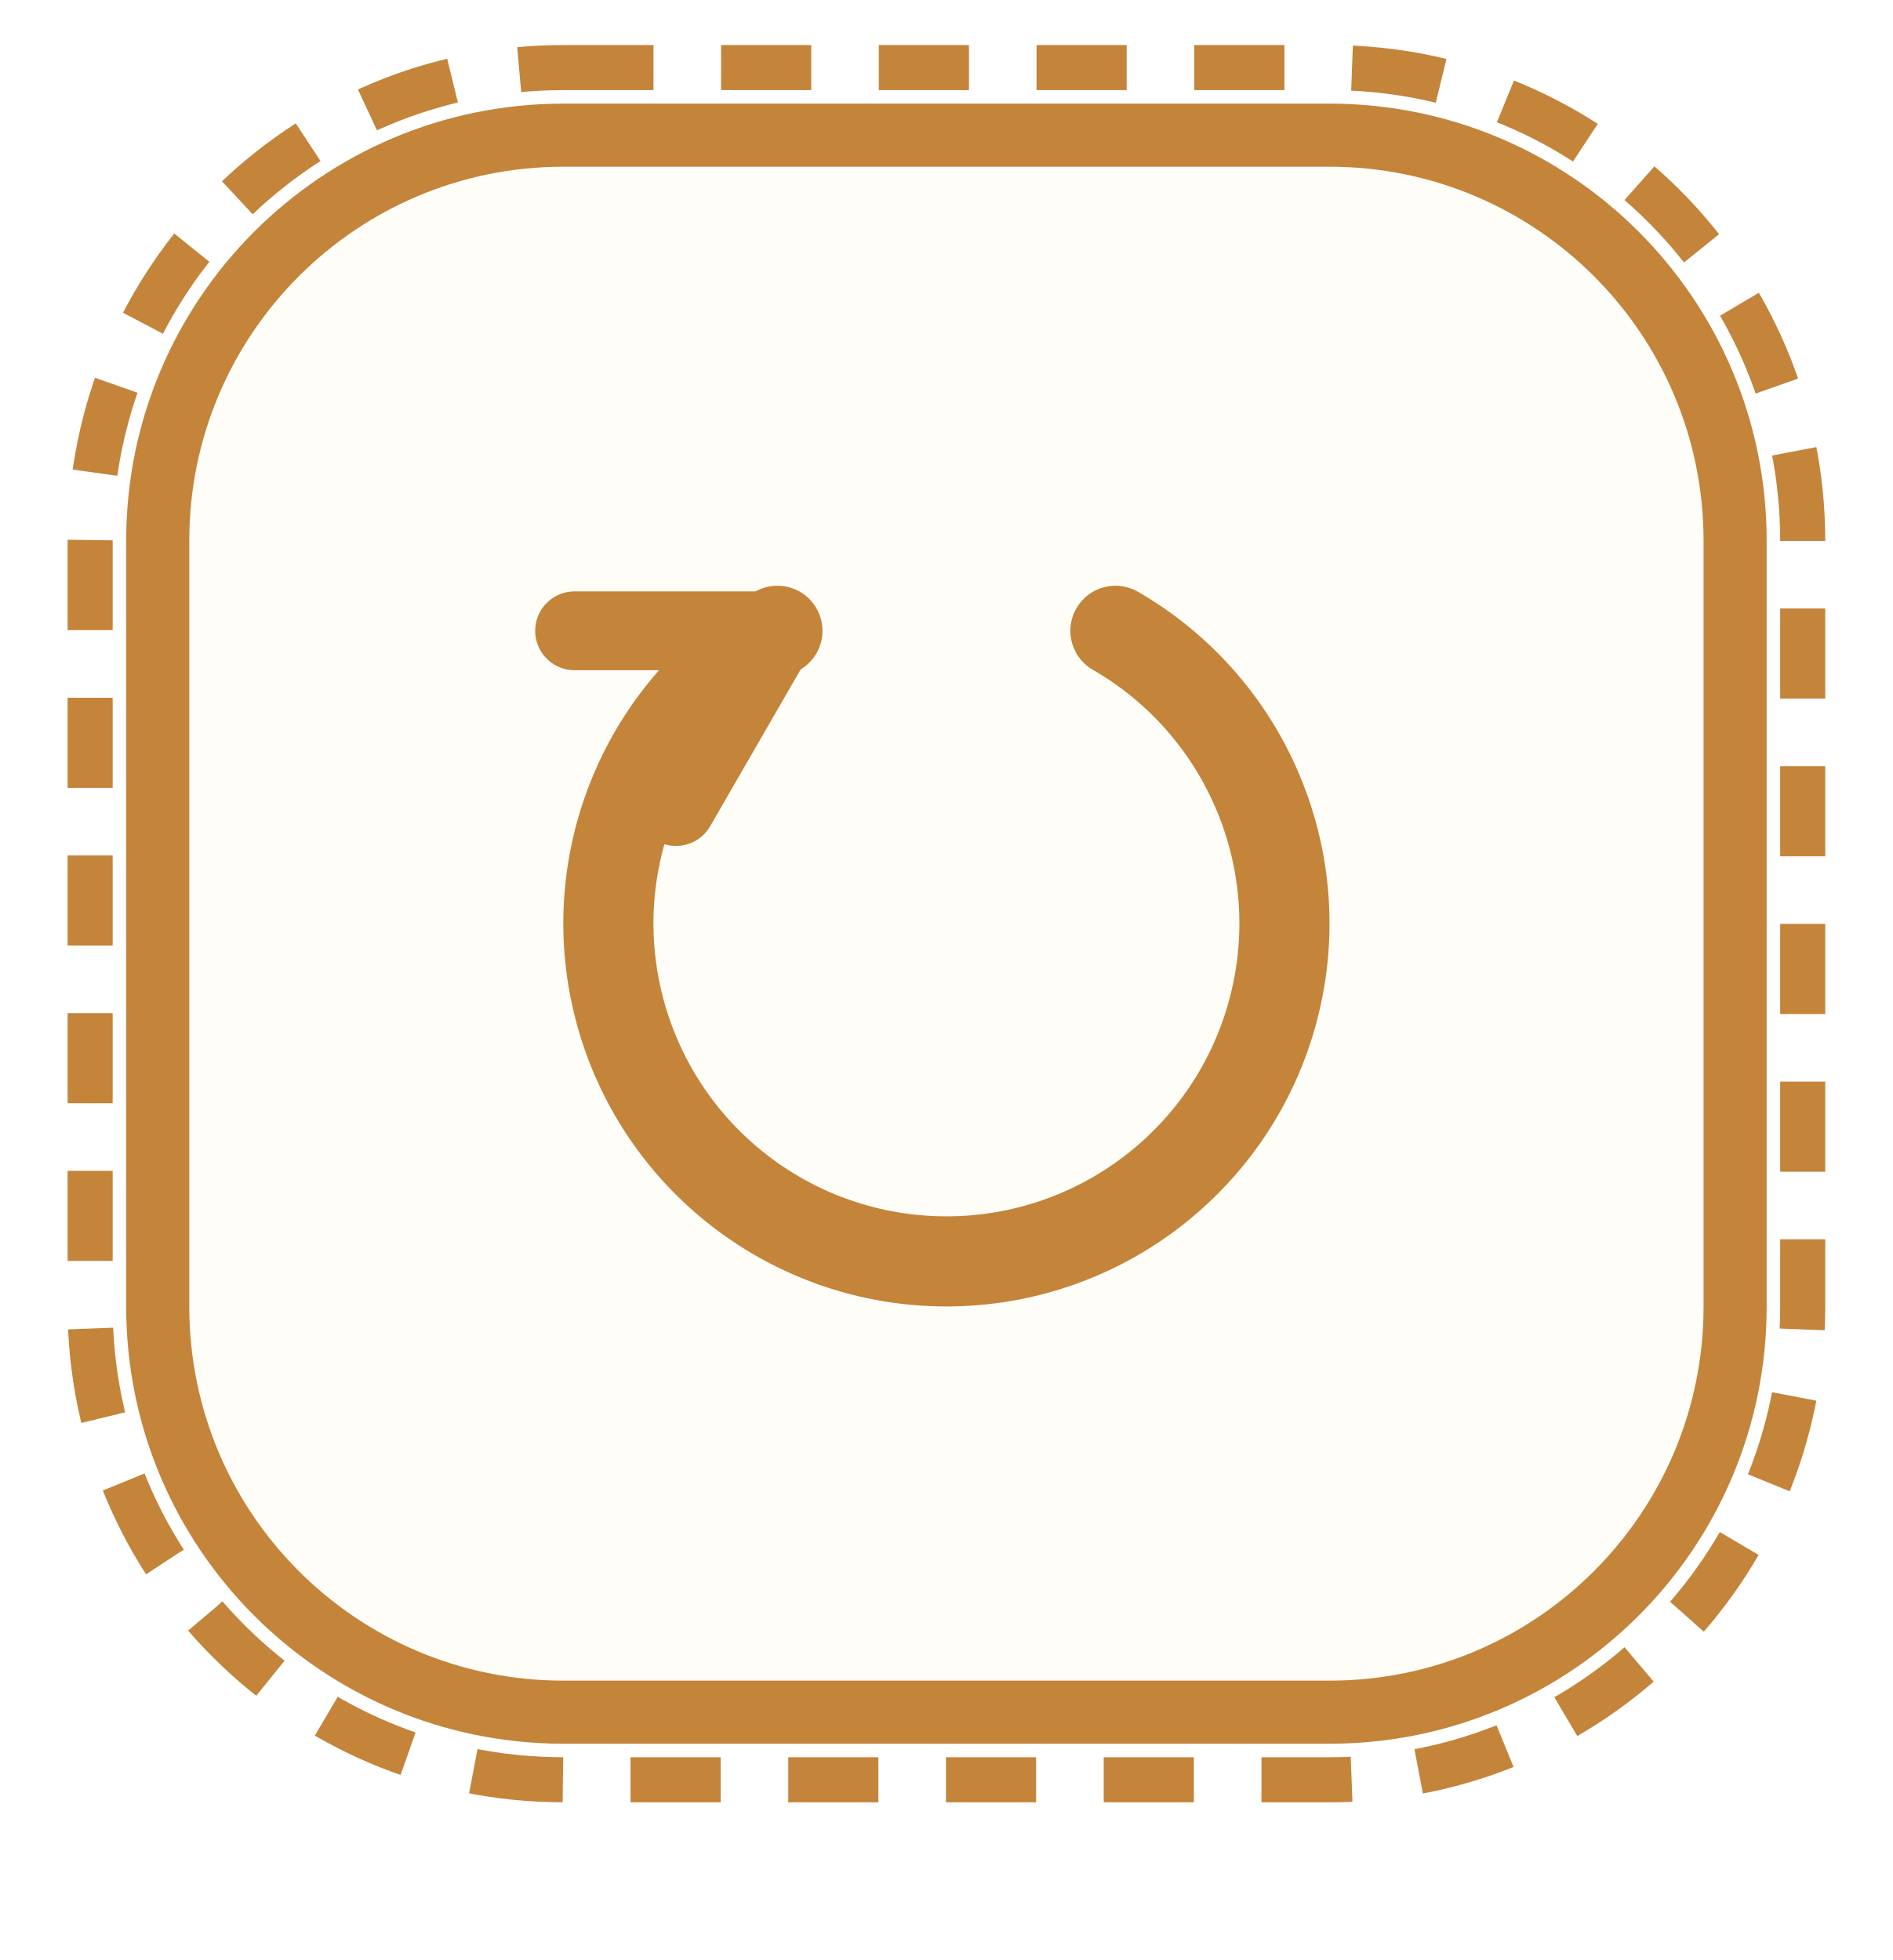
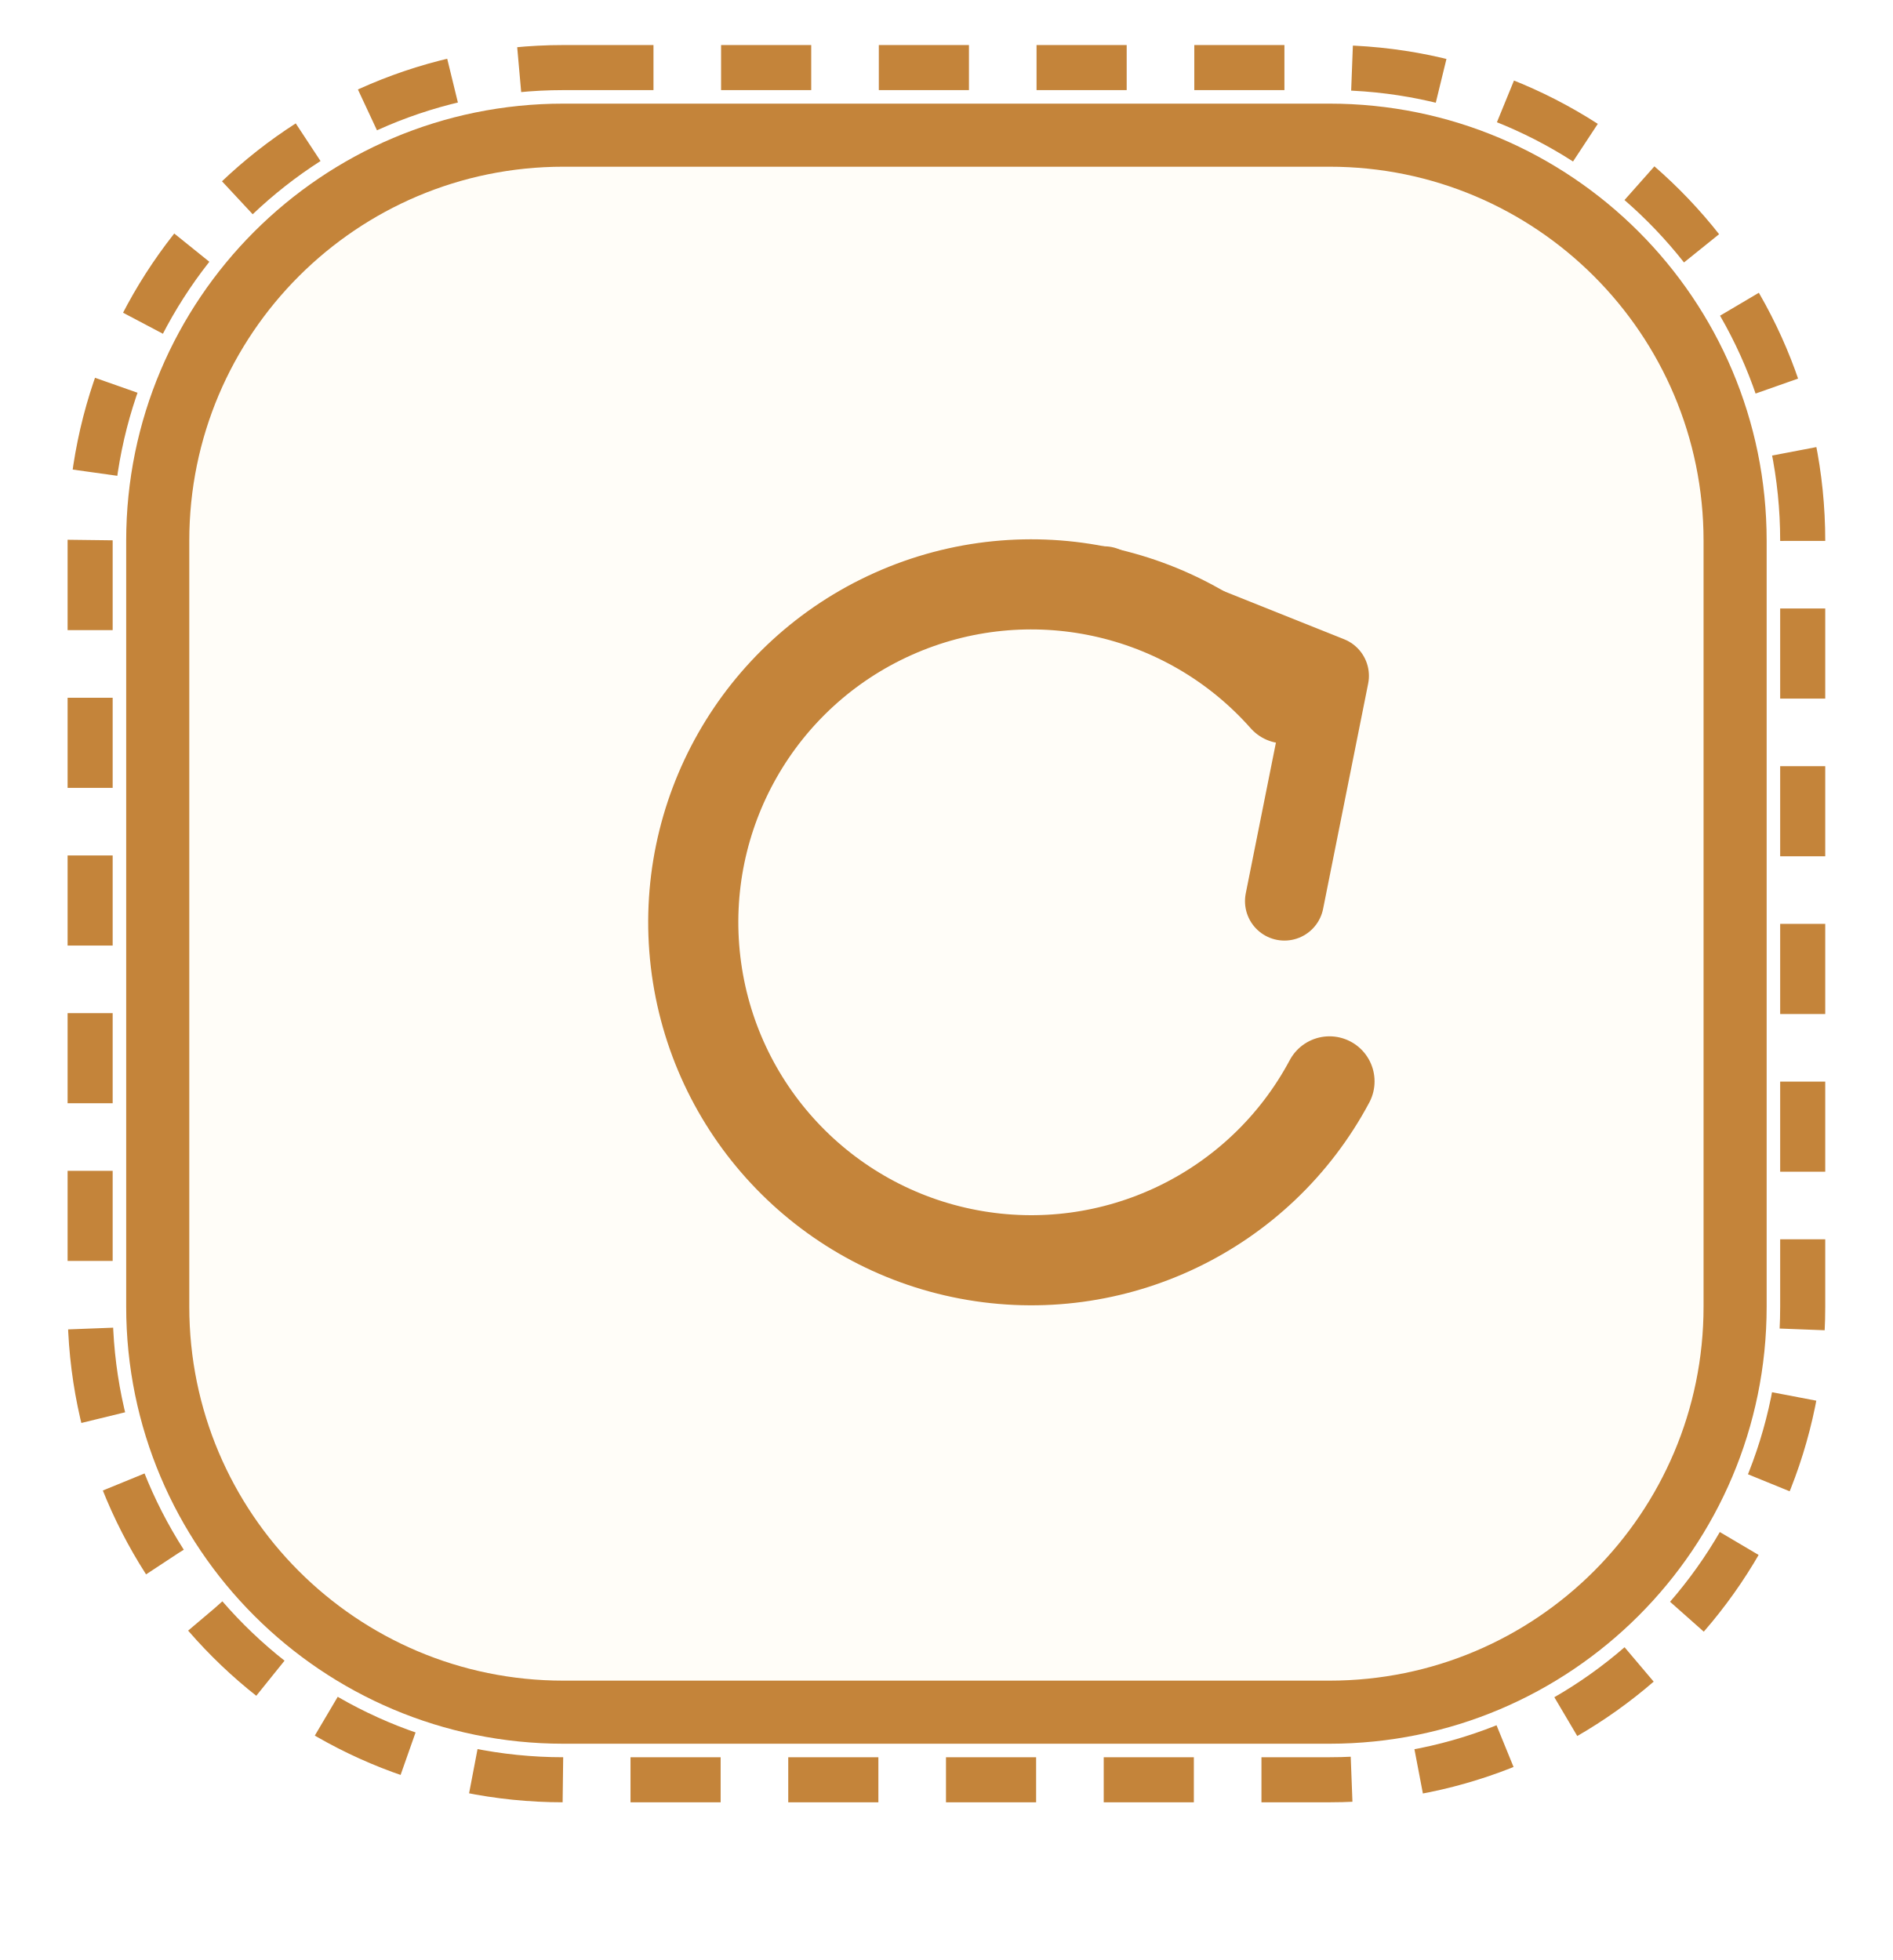
<svg xmlns="http://www.w3.org/2000/svg" viewBox="-7 -6 84 87" width="84" height="87">
  <rect x="-3" y="-3" width="76" height="76" rx="21" fill="none" stroke="#C4843A" stroke-width="2" stroke-dasharray="4 3" />
  <rect width="70" height="70" rx="18" fill="#FFFDF8" stroke="#C4843A" stroke-width="2.8" />
-   <path d="M 42.5 22 A 15 15 0 1 1 27.5 22" fill="none" stroke="#C4843A" stroke-width="4" stroke-linecap="round" />
-   <path d="M 18.5 22 L 27.5 22 L 23 29.8" fill="none" stroke="#C4843A" stroke-width="3.5" stroke-linecap="round" stroke-linejoin="round" />
+   <path d="M 50 25 A 15 15 0 1 0 52 42" fill="none" stroke="#C4843A" stroke-width="4" stroke-linecap="round" />
+   <polyline points="42,20 52,24 50,34" fill="none" stroke="#C4843A" stroke-width="3.5" stroke-linecap="round" stroke-linejoin="round" />
</svg>
